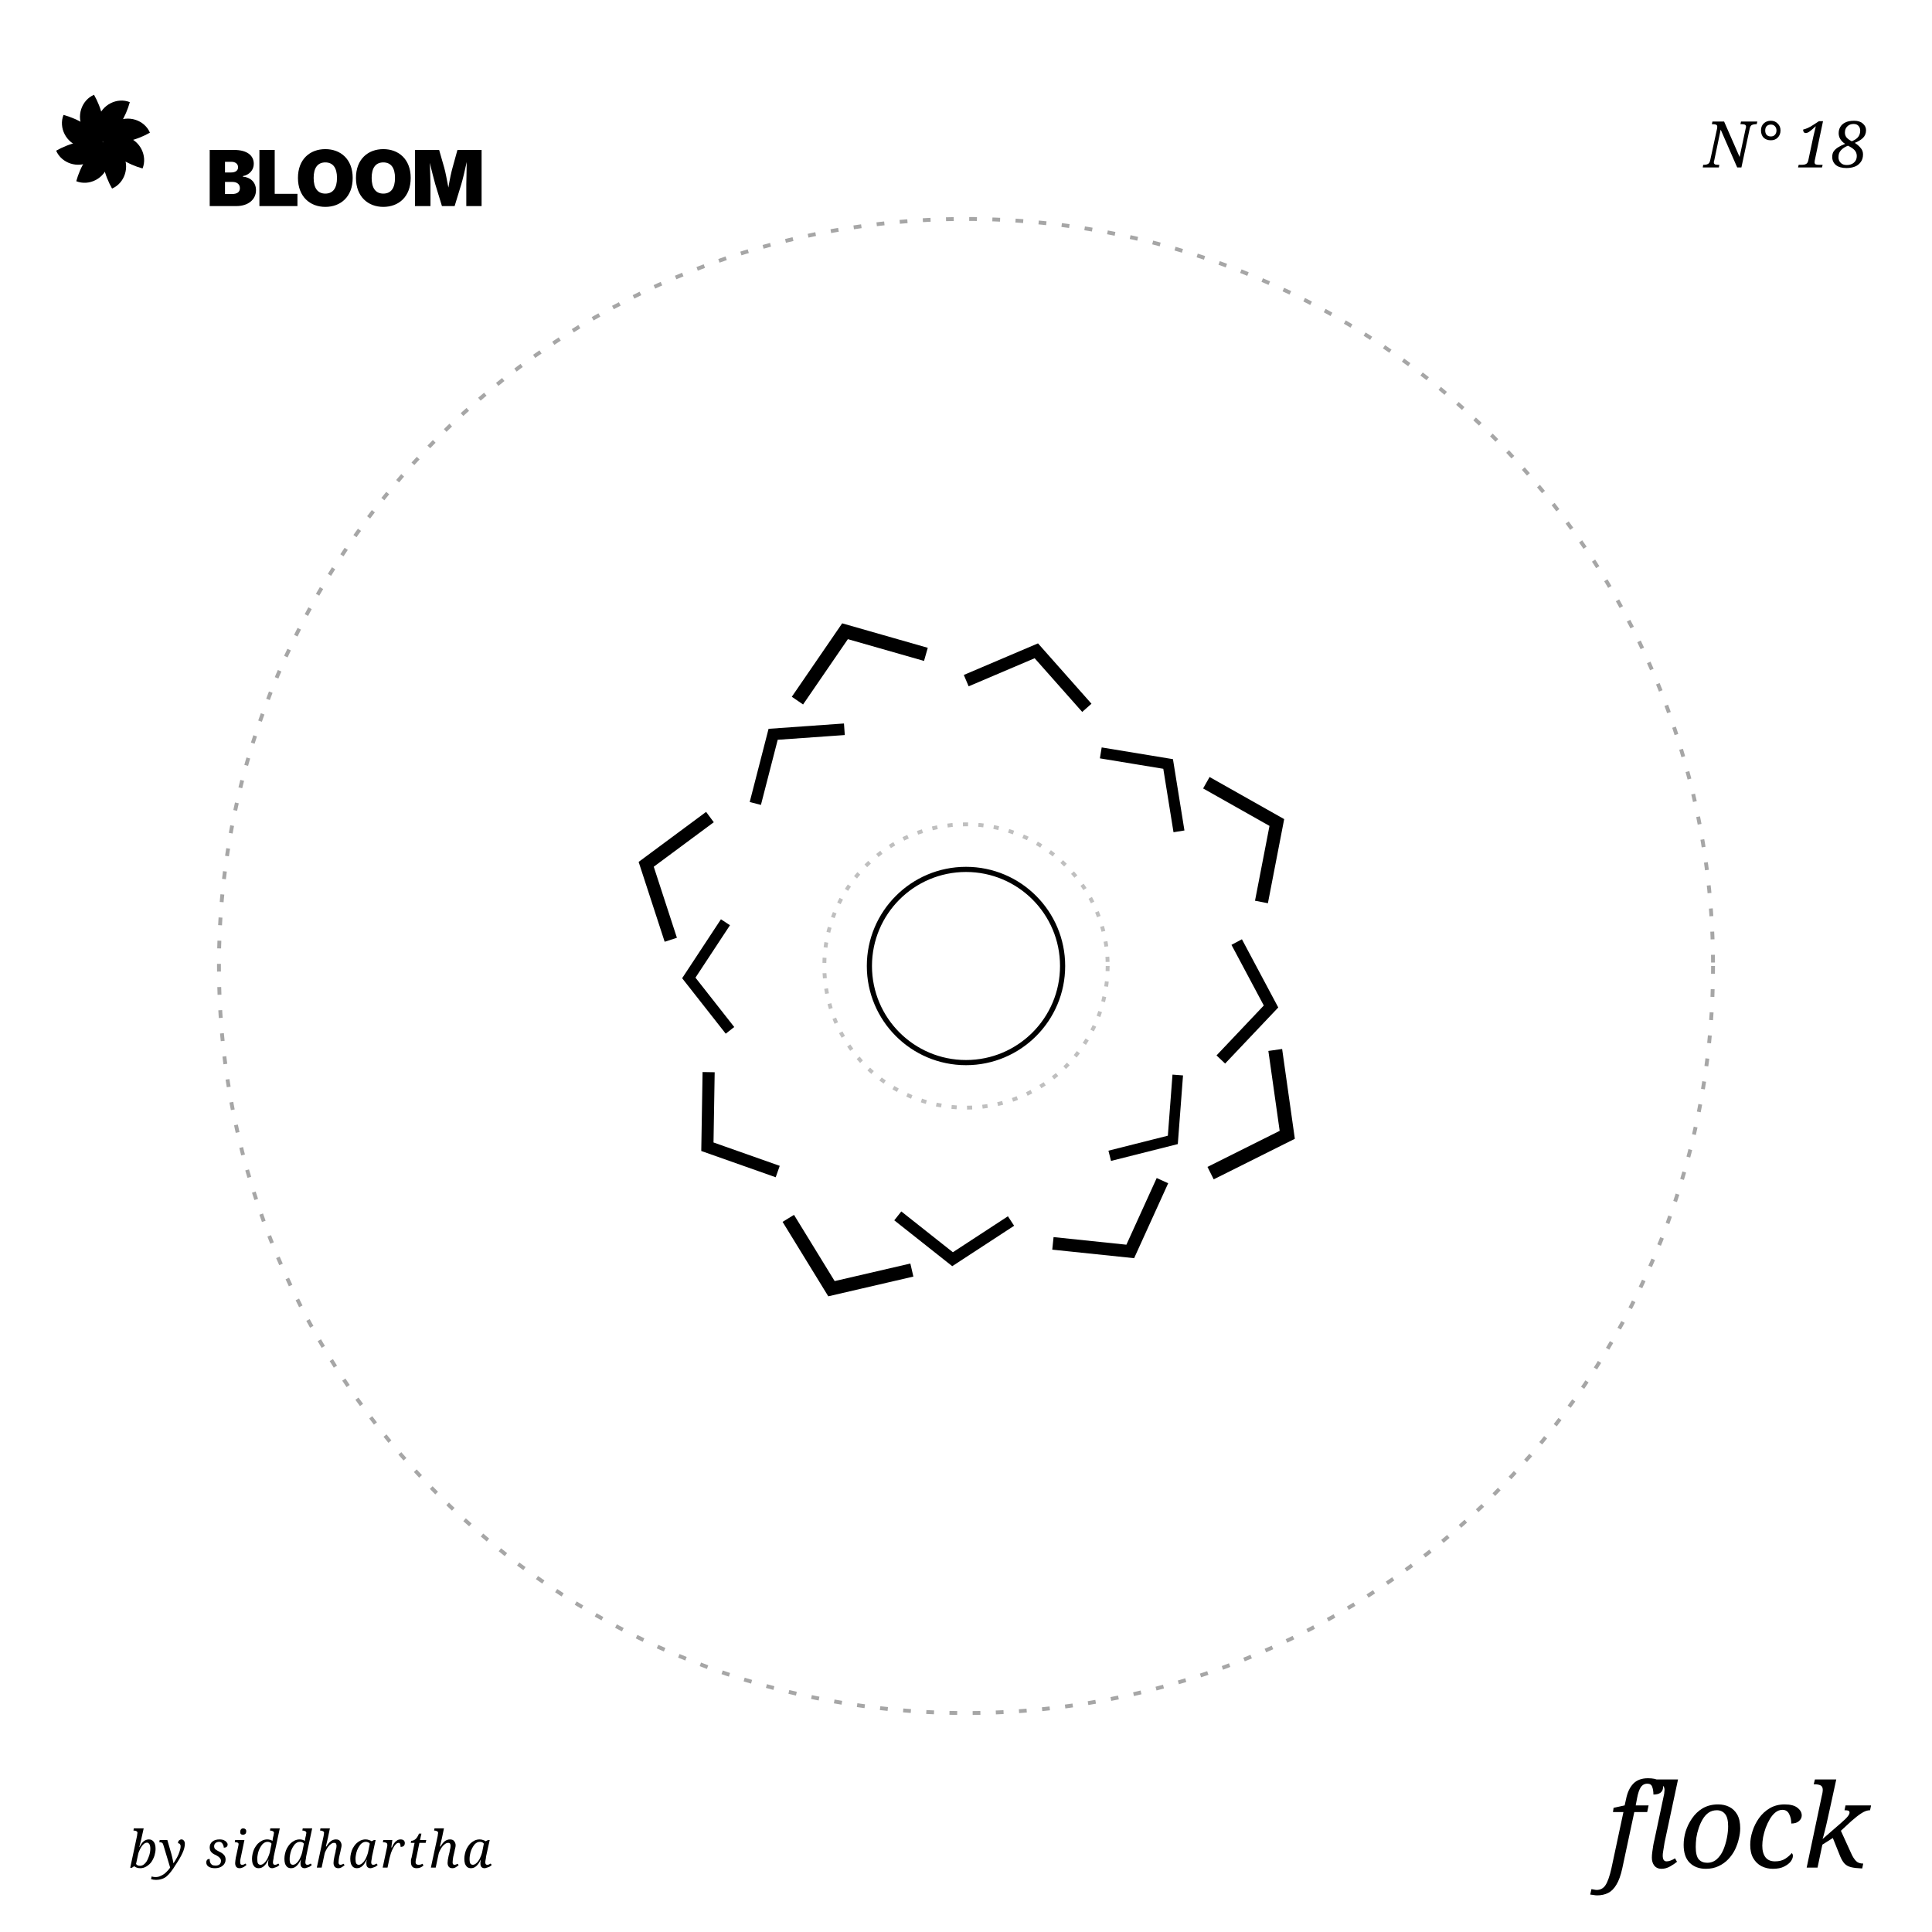
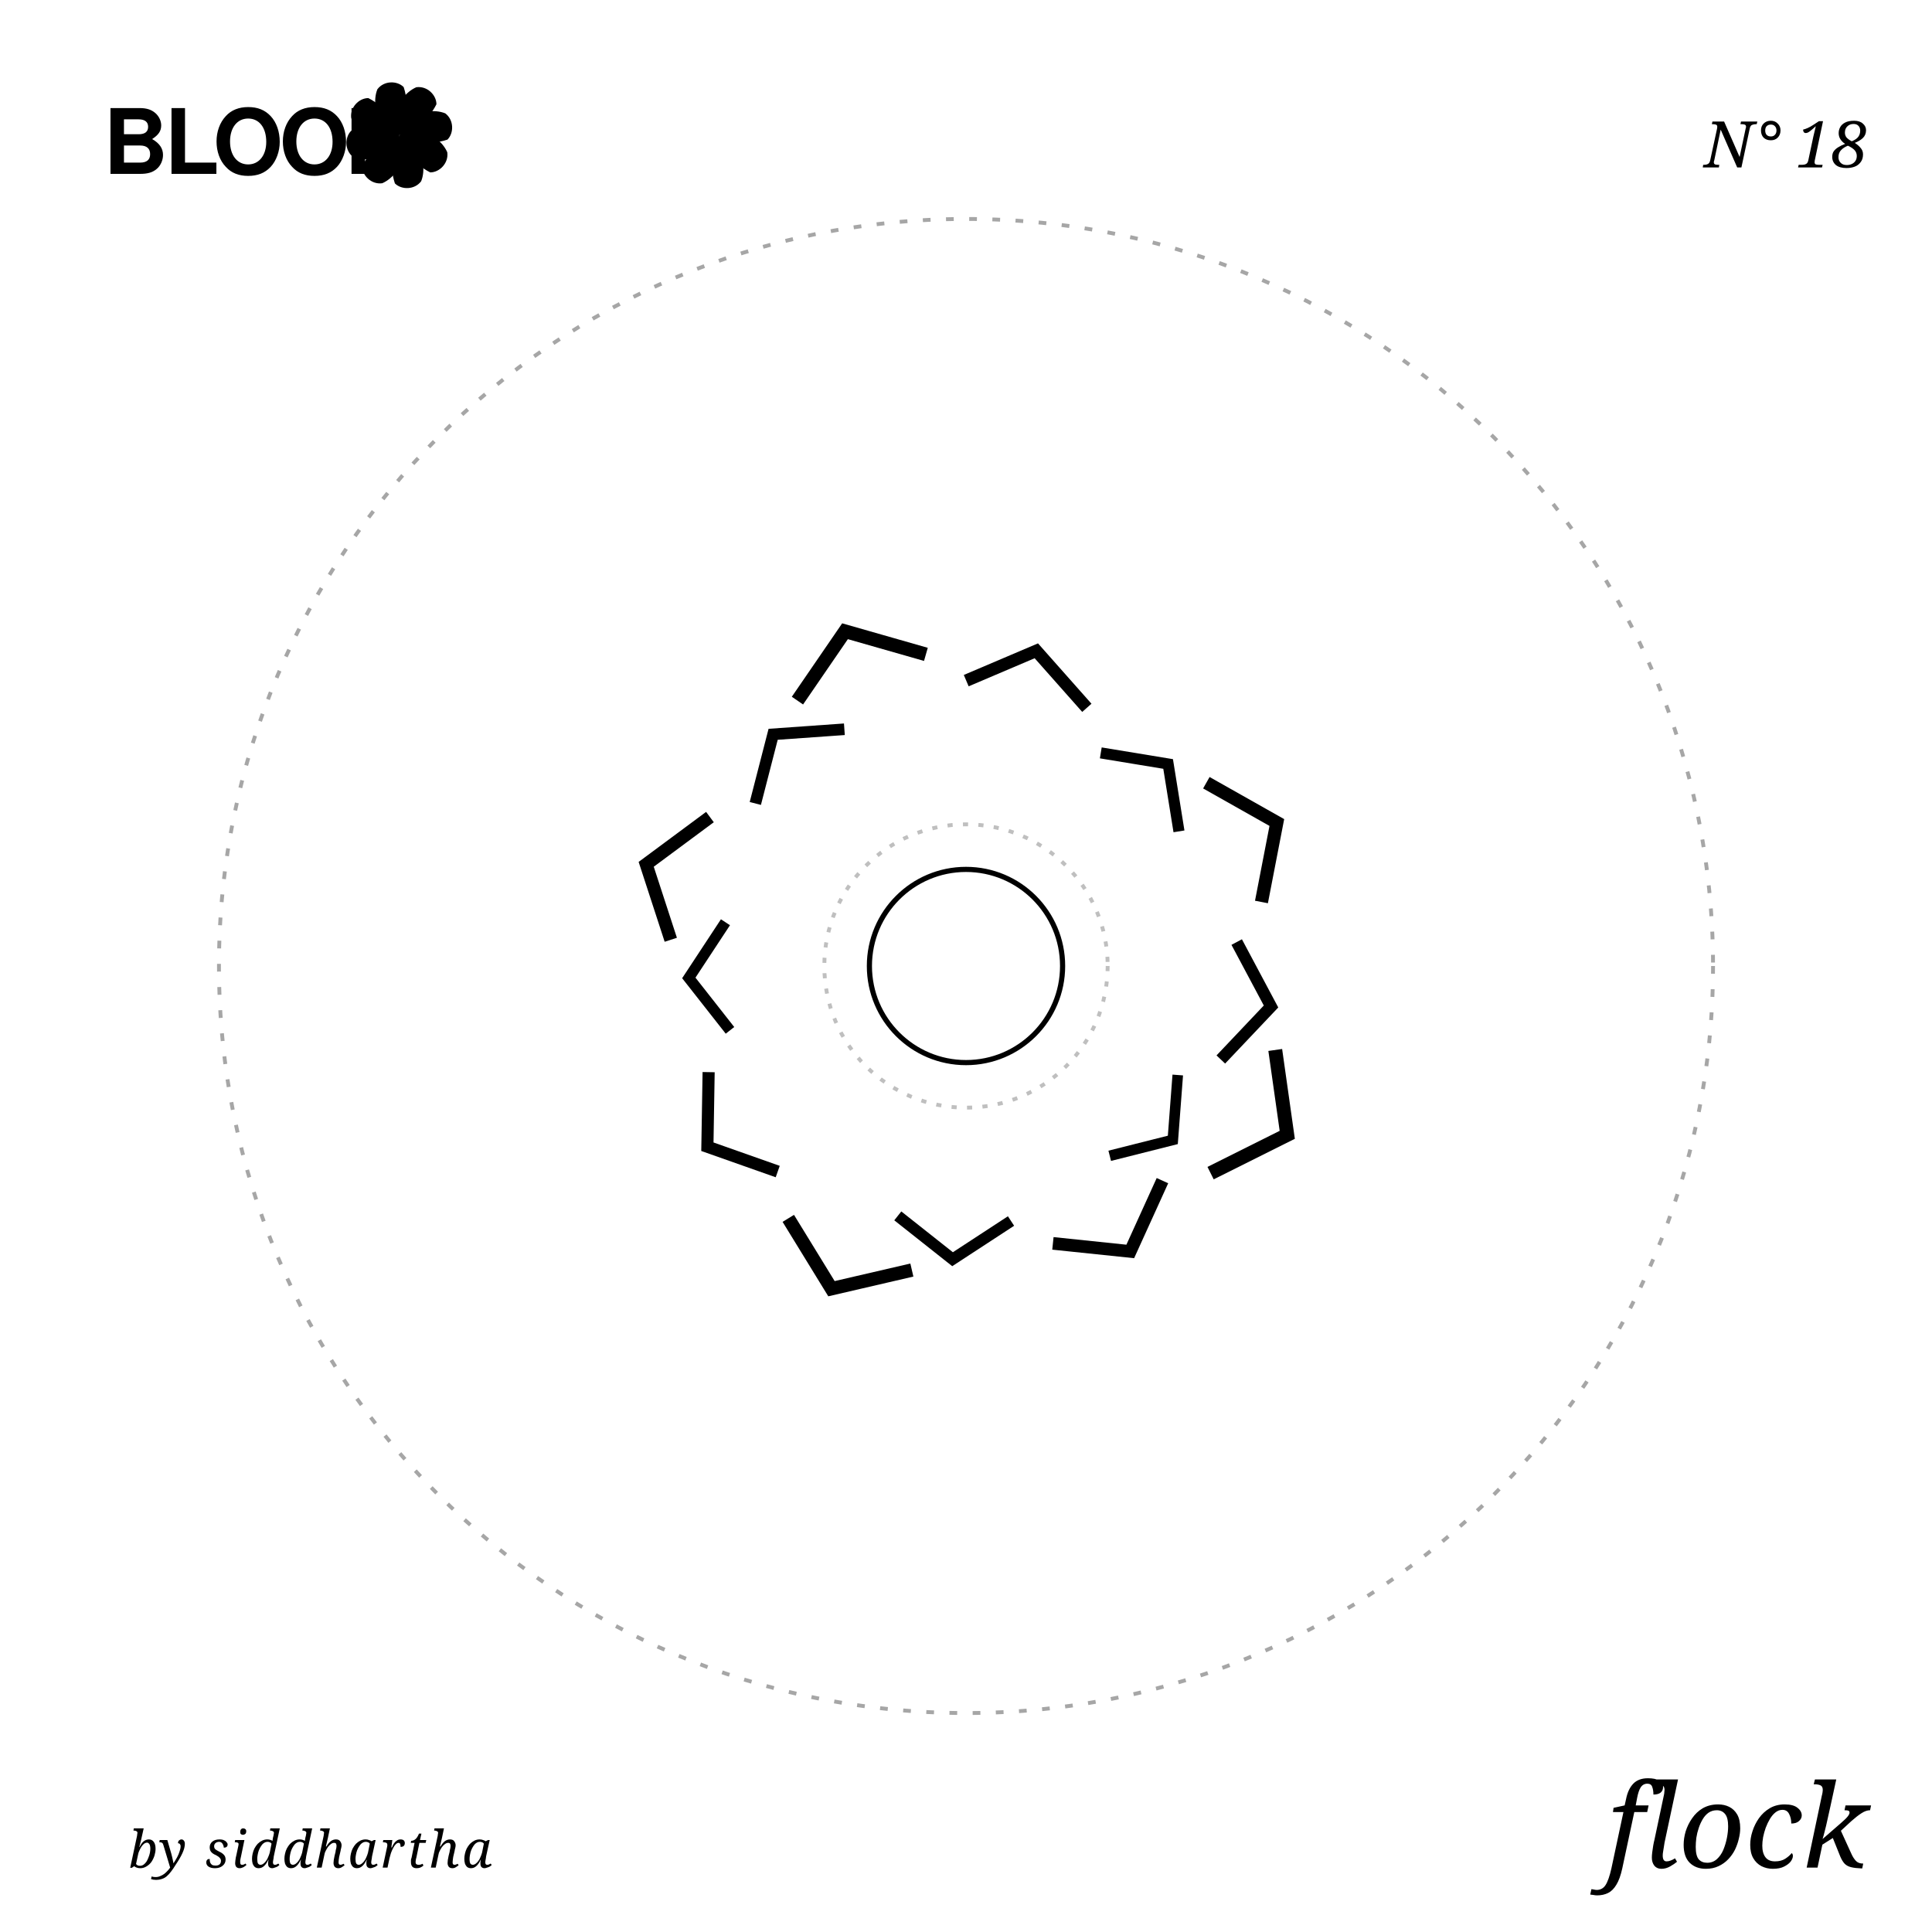
<svg xmlns="http://www.w3.org/2000/svg" viewBox="-75 -75 150 150" width="600" height="600">
  <circle r="58" fill="none" stroke="#000" stroke-width="0.3" stroke-dasharray="0.6,1.2" opacity="0.35" />
  <circle r="7.5" fill="none" stroke="#000" stroke-width="0.4" />
  <circle r="11" fill="none" stroke="#000" stroke-width="0.3" stroke-dasharray="0.4,0.8" opacity="0.25" />
  <g fill="none" stroke="#000" stroke-width="0.5">
    <g transform="translate(13.8 11.6) rotate(2290.1) scale(1.64)">
      <path d="M -2.5,0 L 0,-1.8 L 2.5,0" />
    </g>
    <g transform="translate(-18.5 0.8) rotate(2427.6) scale(1.68)">
      <path d="M -2.5,0 L 0,-1.8 L 2.5,0" />
    </g>
    <g transform="translate(13.5 -13.5) rotate(2565.1) scale(1.72)">
      <path d="M -2.5,0 L 0,-1.8 L 2.5,0" />
    </g>
    <g transform="translate(-0.9 19.6) rotate(2702.6) scale(1.76)">
      <path d="M -2.5,0 L 0,-1.8 L 2.5,0" />
    </g>
    <g transform="translate(-12.9 -15.5) rotate(2840.2) scale(1.80)">
      <path d="M -2.5,0 L 0,-1.8 L 2.5,0" />
    </g>
    <g transform="translate(20.4 2.7) rotate(2977.7) scale(1.84)">
      <path d="M -2.5,0 L 0,-1.8 L 2.5,0" />
    </g>
    <g transform="translate(-17.3 12.1) rotate(3115.2) scale(1.88)">
      <path d="M -2.5,0 L 0,-1.8 L 2.5,0" />
    </g>
    <g transform="translate(4.7 -21.1) rotate(3252.7) scale(1.92)">
      <path d="M -2.5,0 L 0,-1.8 L 2.5,0" />
    </g>
    <g transform="translate(11.0 19.1) rotate(3390.2) scale(1.96)">
      <path d="M -2.5,0 L 0,-1.8 L 2.5,0" />
    </g>
    <g transform="translate(-21.4 -6.8) rotate(3527.7) scale(2.00)">
      <path d="M -2.5,0 L 0,-1.8 L 2.5,0" />
    </g>
    <g transform="translate(20.8 -9.6) rotate(3665.2) scale(2.04)">
      <path d="M -2.5,0 L 0,-1.8 L 2.5,0" />
    </g>
    <g transform="translate(-9.0 21.6) rotate(3802.7) scale(2.08)">
      <path d="M -2.5,0 L 0,-1.8 L 2.5,0" />
    </g>
    <g transform="translate(-8.1 -22.4) rotate(3940.2) scale(2.12)">
      <path d="M -2.5,0 L 0,-1.8 L 2.5,0" />
    </g>
    <g transform="translate(21.5 11.3) rotate(4077.7) scale(2.16)">
      <path d="M -2.5,0 L 0,-1.8 L 2.5,0" />
    </g>
  </g>
-   <g transform="translate(-67 -62)">
-     <g transform="translate(0 -2) scale(0.07)">
-       <path d="M 0,0 C 4,-18 -2,-38 -10,-52 C -24,-46 -30,-28 -22,-14 C -14,-6 -5,-3 0,0 Z" fill="#000" stroke="none" transform="rotate(0)" />
-       <path d="M 0,0 C 4,-18 -2,-38 -10,-52 C -24,-46 -30,-28 -22,-14 C -14,-6 -5,-3 0,0 Z" fill="#000" stroke="none" transform="rotate(45)" />
-       <path d="M 0,0 C 4,-18 -2,-38 -10,-52 C -24,-46 -30,-28 -22,-14 C -14,-6 -5,-3 0,0 Z" fill="#000" stroke="none" transform="rotate(90)" />
-       <path d="M 0,0 C 4,-18 -2,-38 -10,-52 C -24,-46 -30,-28 -22,-14 C -14,-6 -5,-3 0,0 Z" fill="#000" stroke="none" transform="rotate(135)" />
-       <path d="M 0,0 C 4,-18 -2,-38 -10,-52 C -24,-46 -30,-28 -22,-14 C -14,-6 -5,-3 0,0 Z" fill="#000" stroke="none" transform="rotate(180)" />
-       <path d="M 0,0 C 4,-18 -2,-38 -10,-52 C -24,-46 -30,-28 -22,-14 C -14,-6 -5,-3 0,0 Z" fill="#000" stroke="none" transform="rotate(225)" />
-       <path d="M 0,0 C 4,-18 -2,-38 -10,-52 C -24,-46 -30,-28 -22,-14 C -14,-6 -5,-3 0,0 Z" fill="#000" stroke="none" transform="rotate(270)" />
-       <path d="M 0,0 C 4,-18 -2,-38 -10,-52 C -24,-46 -30,-28 -22,-14 C -14,-6 -5,-3 0,0 Z" fill="#000" stroke="none" transform="rotate(315)" />
+   <g transform="translate(-67 -64)">
+     <text x="0" y="2.5" font-family="Helvetica Neue, Helvetica, Inter, Arial Black, sans-serif" font-weight="900" font-stretch="condensed" font-size="7" letter-spacing="-0.3" fill="#000">BLOOM</text>
+     <g transform="translate(23 -0.5) scale(0.085)">
+       <path d="M 0,0 C 4,-14 10,-26 4,-44 C -2,-50 -14,-50 -20,-42 C -24,-32 -22,-18 -14,-10 C -8,-5 -2,-2 0,0 Z" fill="#000" stroke="none" transform="rotate(0)" />
+       <path d="M 0,0 C 4,-14 10,-26 4,-44 C -2,-50 -14,-50 -20,-42 C -24,-32 -22,-18 -14,-10 C -8,-5 -2,-2 0,0 Z" fill="#000" stroke="none" transform="rotate(45)" />
+       <path d="M 0,0 C 4,-14 10,-26 4,-44 C -2,-50 -14,-50 -20,-42 C -24,-32 -22,-18 -14,-10 C -8,-5 -2,-2 0,0 Z" fill="#000" stroke="none" transform="rotate(90)" />
+       <path d="M 0,0 C 4,-14 10,-26 4,-44 C -2,-50 -14,-50 -20,-42 C -24,-32 -22,-18 -14,-10 C -8,-5 -2,-2 0,0 Z" fill="#000" stroke="none" transform="rotate(135)" />
+       <path d="M 0,0 C 4,-14 10,-26 4,-44 C -2,-50 -14,-50 -20,-42 C -24,-32 -22,-18 -14,-10 C -8,-5 -2,-2 0,0 Z" fill="#000" stroke="none" transform="rotate(180)" />
+       <path d="M 0,0 C 4,-14 10,-26 4,-44 C -2,-50 -14,-50 -20,-42 C -24,-32 -22,-18 -14,-10 C -8,-5 -2,-2 0,0 Z" fill="#000" stroke="none" transform="rotate(225)" />
+       <path d="M 0,0 C 4,-14 10,-26 4,-44 C -2,-50 -14,-50 -20,-42 C -24,-32 -22,-18 -14,-10 C -8,-5 -2,-2 0,0 Z" fill="#000" stroke="none" transform="rotate(270)" />
+       <path d="M 0,0 C 4,-14 10,-26 4,-44 C -2,-50 -14,-50 -20,-42 C -24,-32 -22,-18 -14,-10 C -8,-5 -2,-2 0,0 Z" fill="#000" stroke="none" transform="rotate(315)" />
    </g>
-     <text x="8" y="3" font-family="Avenir Next Rounded Bold, Helvetica Rounded, SF Pro Rounded, Inter, sans-serif" font-weight="900" font-size="6" letter-spacing="-0.15" fill="#000">BLOOM</text>
  </g>
  <text x="70" y="-62" text-anchor="end" font-family="EB Garamond, Georgia, serif" font-style="italic" font-size="5" fill="#000">N° 18</text>
  <text x="-65" y="70" font-family="EB Garamond, Georgia, serif" font-style="italic" font-size="4" letter-spacing="0.05em" fill="#000">by siddhartha</text>
  <text x="70" y="70" text-anchor="end" font-family="EB Garamond, Georgia, serif" font-style="italic" font-size="9" fill="#000">flock</text>
</svg>
